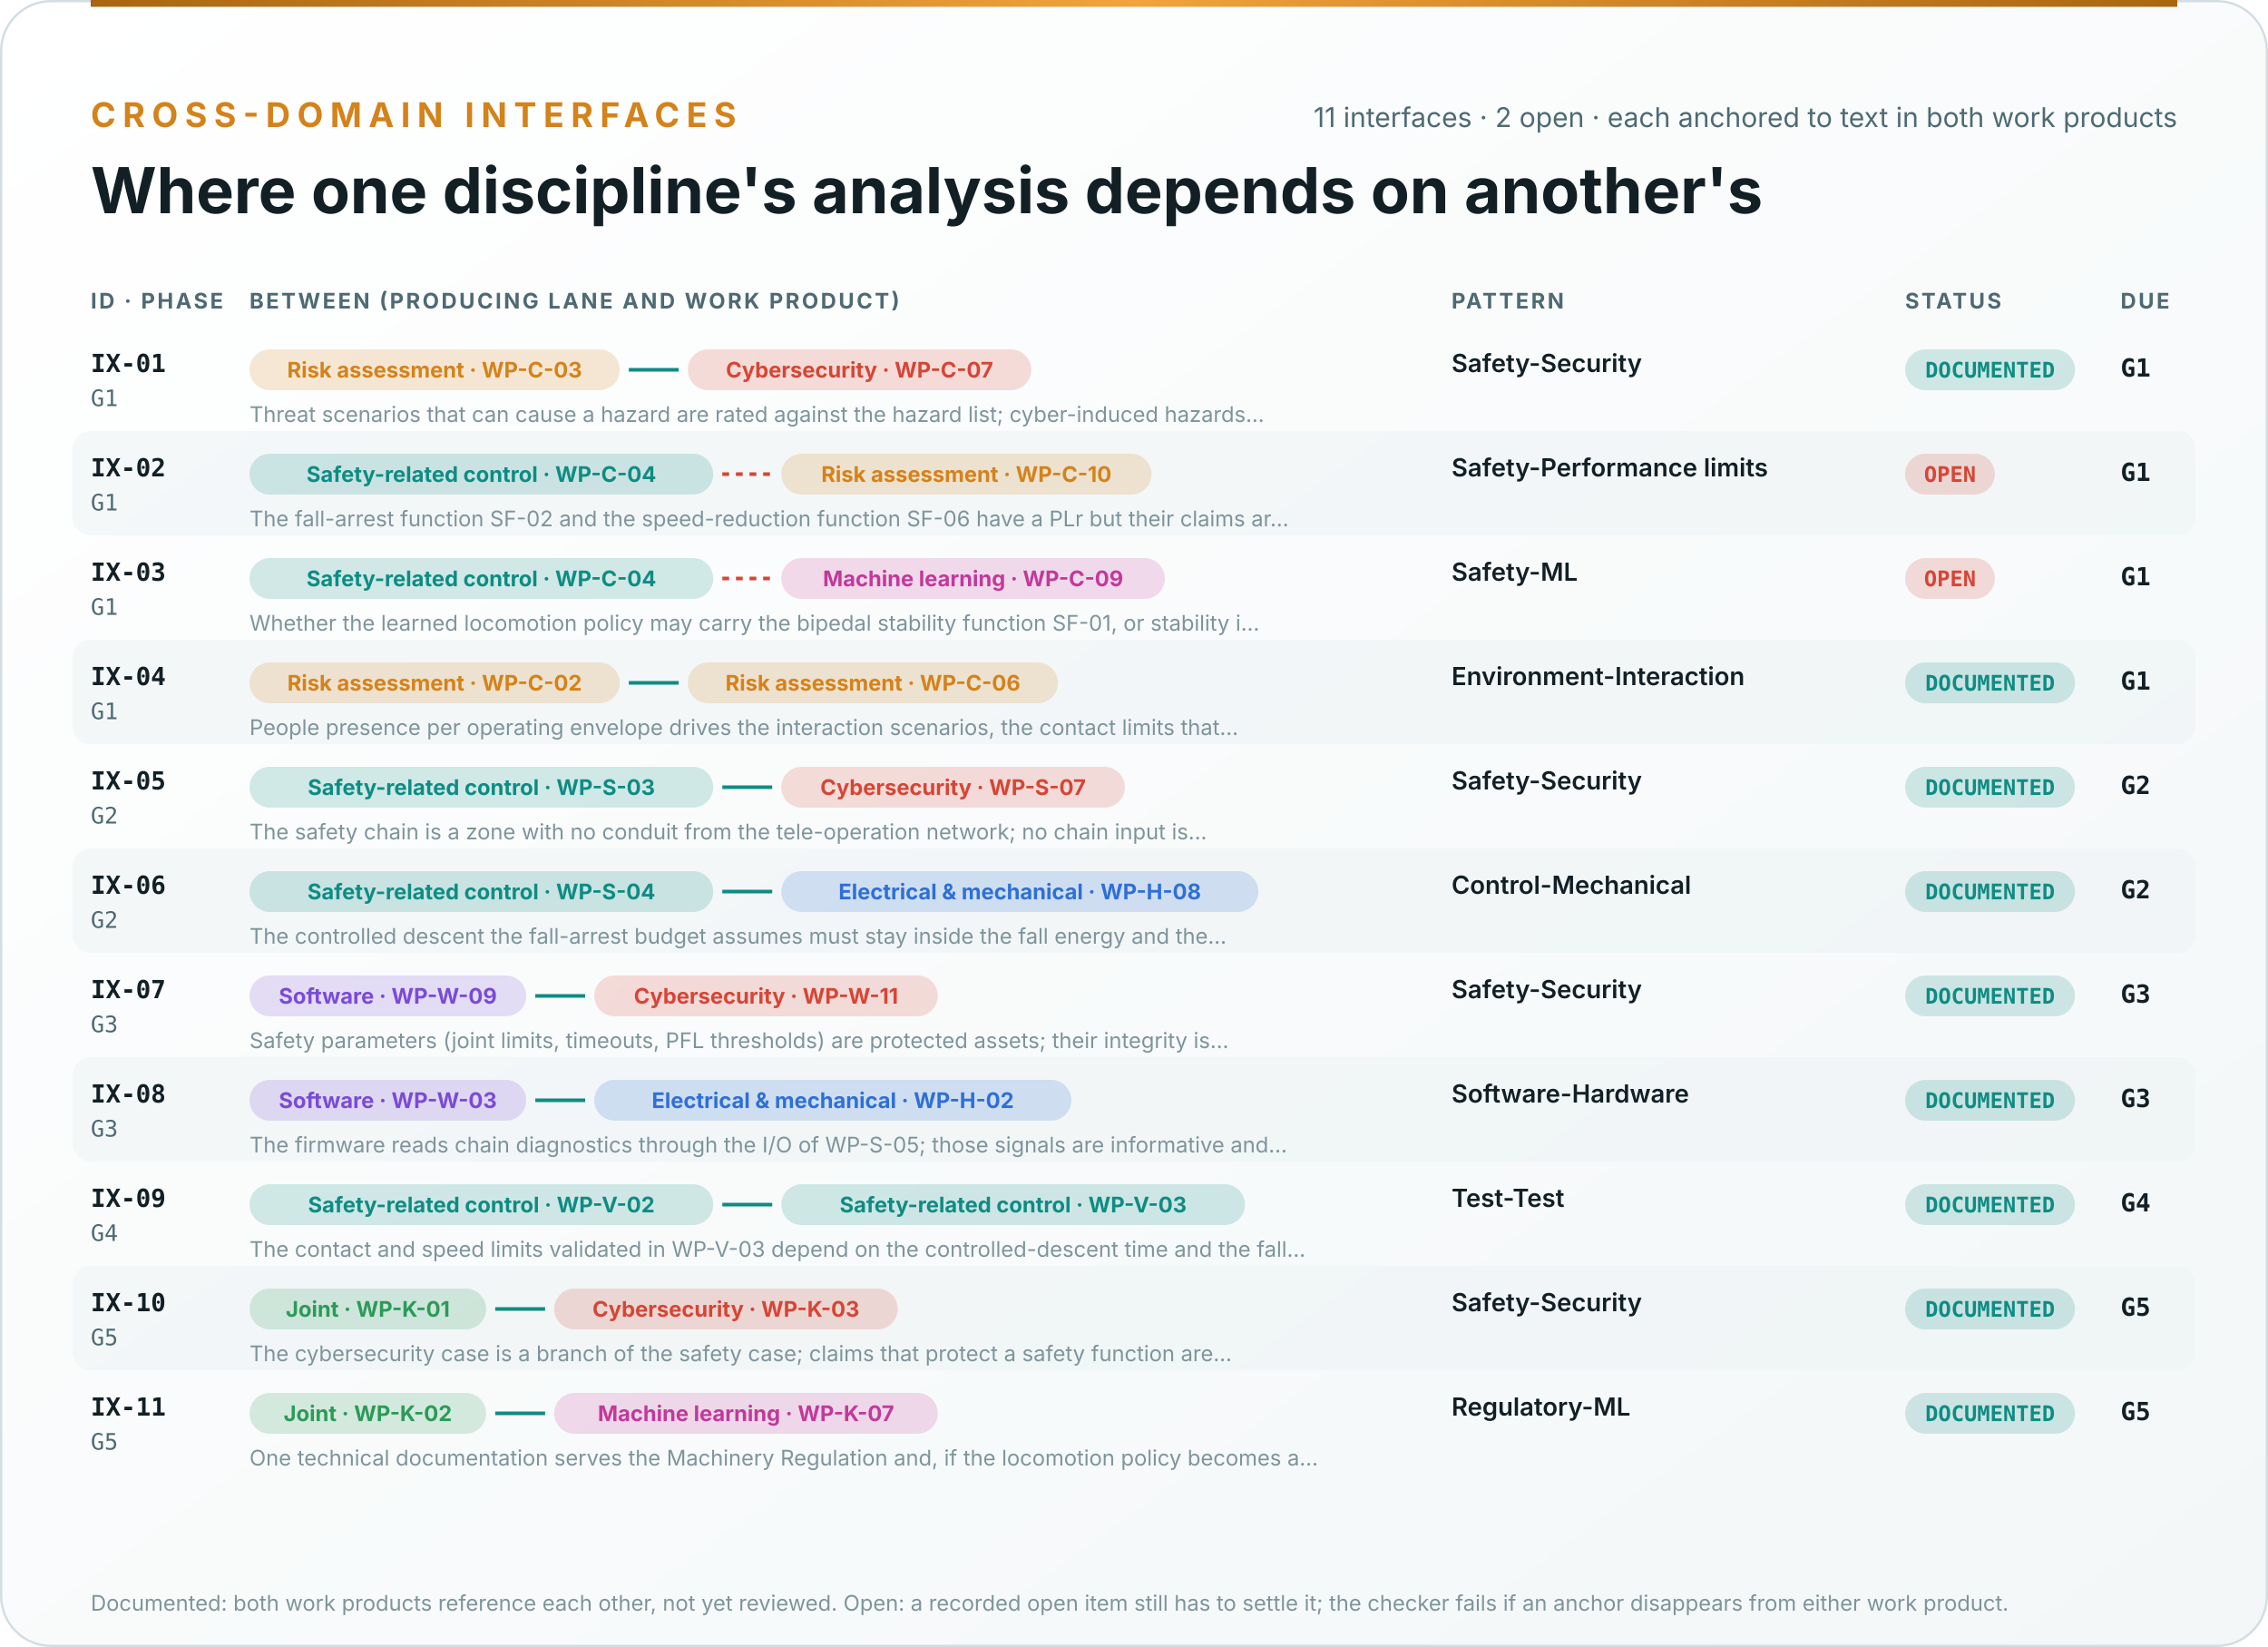
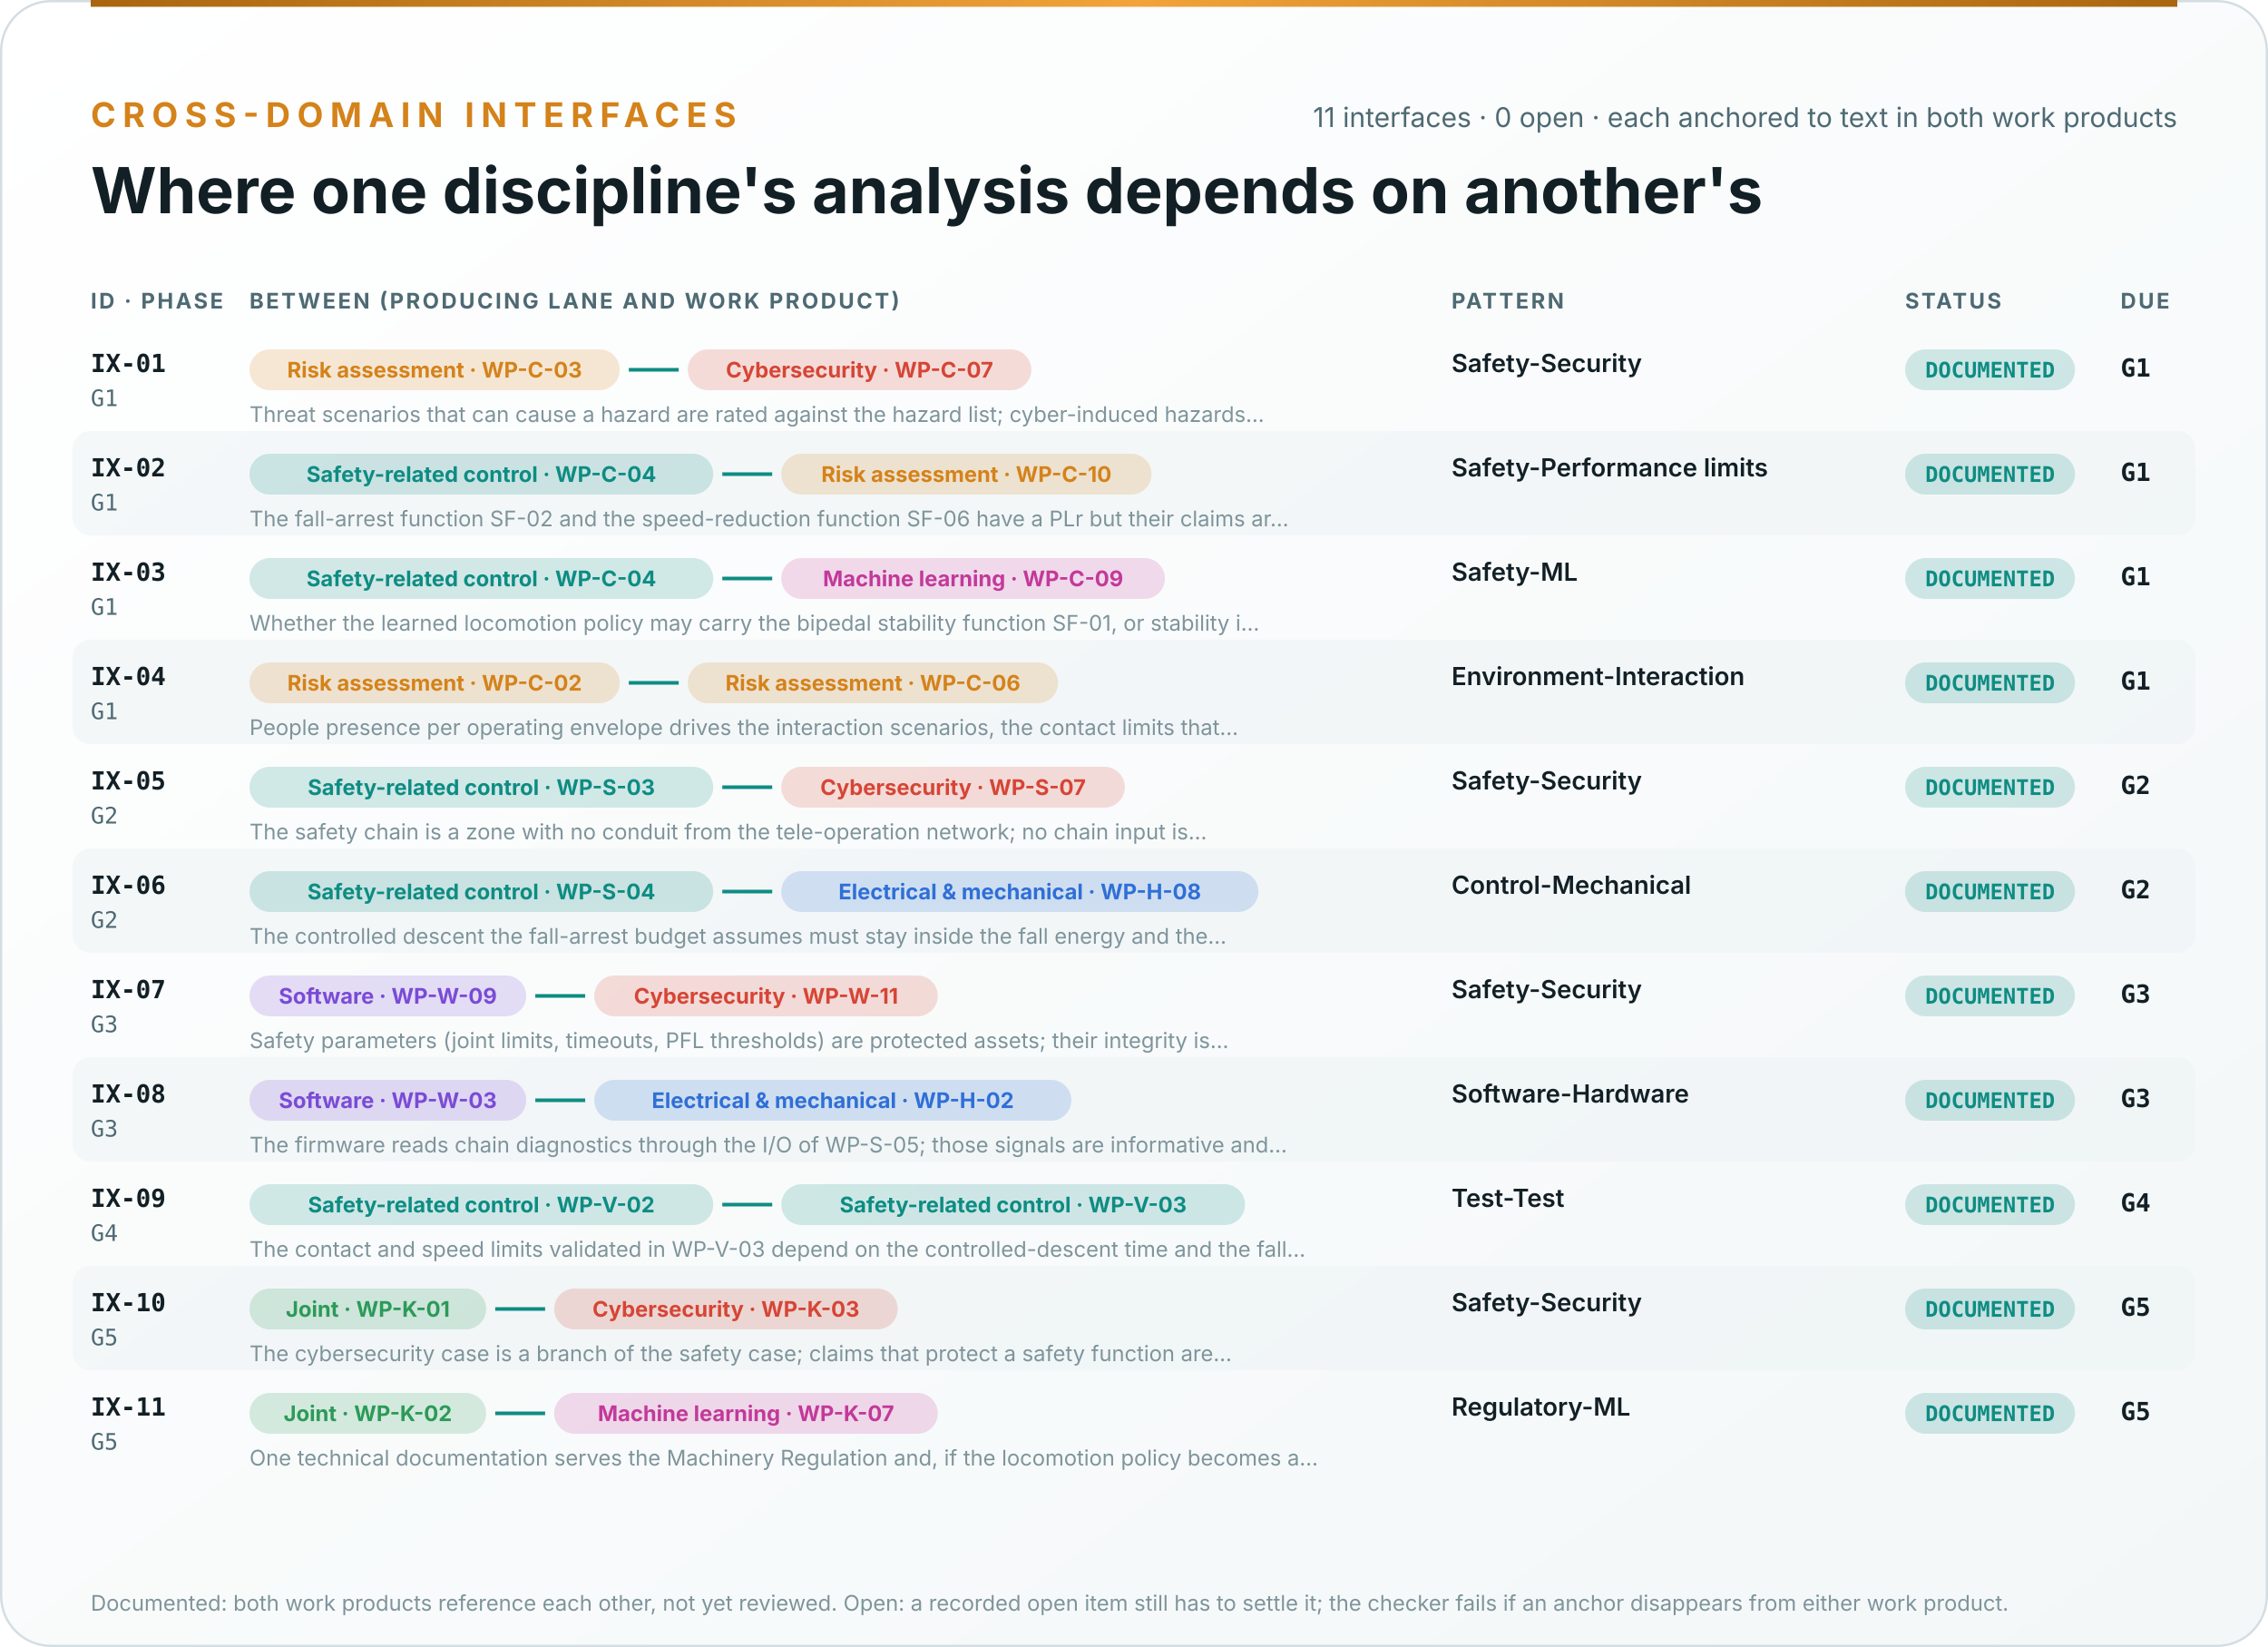
<svg xmlns="http://www.w3.org/2000/svg" width="1000" height="726" viewBox="0 0 1000 726" role="img" aria-labelledby="ix-t ix-d">
  <defs>
    <linearGradient id="ix-bg" x1="0" y1="0" x2="1" y2="1">
      <stop offset="0" stop-color="#FFFFFF" />
      <stop offset="1" stop-color="#F3F7F8" />
    </linearGradient>
    <linearGradient id="ix-amber" x1="0" y1="0" x2="1" y2="0">
      <stop offset="0" stop-color="#A8650F" />
      <stop offset="0.5" stop-color="#F2A33A" />
      <stop offset="1" stop-color="#A8650F" />
    </linearGradient>
    <marker id="ix-arrow" viewBox="0 0 10 10" refX="9" refY="5" markerWidth="7" markerHeight="7" orient="auto-start-reverse">
      <path d="M0,0 L10,5 L0,10 z" fill="#4E6A73" />
    </marker>
    <marker id="ix-arrow-amber" viewBox="0 0 10 10" refX="9" refY="5" markerWidth="7" markerHeight="7" orient="auto-start-reverse">
      <path d="M0,0 L10,5 L0,10 z" fill="#D4821A" />
    </marker>
  </defs>
  <rect x="0.5" y="0.5" width="999" height="725" rx="22" fill="url(#ix-bg)" stroke="#D3DDE2" />
  <rect x="40" y="0" width="920" height="3" fill="url(#ix-amber)" />
  <text x="40" y="56" font-family="Inter, 'Segoe UI', 'Helvetica Neue', Helvetica, Arial, sans-serif" font-size="15" font-weight="700" fill="#D4821A" text-anchor="start" letter-spacing="3">CROSS-DOMAIN INTERFACES</text>
  <text x="40" y="94" font-family="Inter, 'Segoe UI', 'Helvetica Neue', Helvetica, Arial, sans-serif" font-size="28" font-weight="700" fill="#122026" text-anchor="start">Where one discipline's analysis depends on another's</text>
-   <text x="960" y="56" font-family="Inter, 'Segoe UI', 'Helvetica Neue', Helvetica, Arial, sans-serif" font-size="12" font-weight="400" fill="#4E6A73" text-anchor="end">11 interfaces · 2 open · each anchored to text in both work products</text>
+   <text x="960" y="56" font-family="Inter, 'Segoe UI', 'Helvetica Neue', Helvetica, Arial, sans-serif" font-size="12" font-weight="400" fill="#4E6A73" text-anchor="end">11 interfaces · 0 open · each anchored to text in both work products</text>
  <text x="40" y="136" font-family="Inter, 'Segoe UI', 'Helvetica Neue', Helvetica, Arial, sans-serif" font-size="9.5" font-weight="700" fill="#4E6A73" text-anchor="start" letter-spacing="1">ID · PHASE</text>
  <text x="110" y="136" font-family="Inter, 'Segoe UI', 'Helvetica Neue', Helvetica, Arial, sans-serif" font-size="9.5" font-weight="700" fill="#4E6A73" text-anchor="start" letter-spacing="1">BETWEEN (PRODUCING LANE AND WORK PRODUCT)</text>
  <text x="640" y="136" font-family="Inter, 'Segoe UI', 'Helvetica Neue', Helvetica, Arial, sans-serif" font-size="9.5" font-weight="700" fill="#4E6A73" text-anchor="start" letter-spacing="1">PATTERN</text>
  <text x="840" y="136" font-family="Inter, 'Segoe UI', 'Helvetica Neue', Helvetica, Arial, sans-serif" font-size="9.5" font-weight="700" fill="#4E6A73" text-anchor="start" letter-spacing="1">STATUS</text>
  <text x="935" y="136" font-family="Inter, 'Segoe UI', 'Helvetica Neue', Helvetica, Arial, sans-serif" font-size="9.5" font-weight="700" fill="#4E6A73" text-anchor="start" letter-spacing="1">DUE</text>
  <text x="40" y="164" font-family="'JetBrains Mono', 'SFMono-Regular', Menlo, Consolas, monospace" font-size="11" font-weight="700" fill="#122026" text-anchor="start">IX-01</text>
  <text x="40" y="179" font-family="'JetBrains Mono', 'SFMono-Regular', Menlo, Consolas, monospace" font-size="10" font-weight="400" fill="#4E6A73" text-anchor="start">G1</text>
  <rect x="110" y="154" width="163.25" height="18" rx="9" fill="#D4821A" fill-opacity="0.18" />
  <text x="191.625" y="166.42" font-family="Inter, 'Segoe UI', 'Helvetica Neue', Helvetica, Arial, sans-serif" font-size="9.5" font-weight="700" fill="#D4821A" text-anchor="middle">Risk assessment · WP-C-03</text>
  <path d="M277.25,163 L299.25,163" fill="none" stroke="#0E8C83" stroke-width="1.6" />
  <rect x="303.25" y="154" width="151.47" height="18" rx="9" fill="#D64535" fill-opacity="0.18" />
  <text x="378.985" y="166.42" font-family="Inter, 'Segoe UI', 'Helvetica Neue', Helvetica, Arial, sans-serif" font-size="9.5" font-weight="700" fill="#D64535" text-anchor="middle">Cybersecurity · WP-C-07</text>
  <text x="110" y="186" font-family="Inter, 'Segoe UI', 'Helvetica Neue', Helvetica, Arial, sans-serif" font-size="9.5" font-weight="400" fill="#7E949B" text-anchor="start">Threat scenarios that can cause a hazard are rated against the hazard list; cyber-induced hazards…</text>
  <text x="640" y="164" font-family="Inter, 'Segoe UI', 'Helvetica Neue', Helvetica, Arial, sans-serif" font-size="11" font-weight="600" fill="#122026" text-anchor="start">Safety-Security</text>
  <rect x="840" y="154" width="74.9" height="18" rx="9" fill="#0E8C83" fill-opacity="0.18" />
  <text x="877.45" y="166.42" font-family="'JetBrains Mono', 'SFMono-Regular', Menlo, Consolas, monospace" font-size="9.5" font-weight="700" fill="#0E8C83" text-anchor="middle">DOCUMENTED</text>
  <text x="935" y="166" font-family="'JetBrains Mono', 'SFMono-Regular', Menlo, Consolas, monospace" font-size="11" font-weight="700" fill="#122026" text-anchor="start">G1</text>
  <rect x="32" y="190" width="936" height="46" rx="8" fill="#EDF2F4" fill-opacity="0.5" />
  <text x="40" y="210" font-family="'JetBrains Mono', 'SFMono-Regular', Menlo, Consolas, monospace" font-size="11" font-weight="700" fill="#122026" text-anchor="start">IX-02</text>
  <text x="40" y="225" font-family="'JetBrains Mono', 'SFMono-Regular', Menlo, Consolas, monospace" font-size="10" font-weight="400" fill="#4E6A73" text-anchor="start">G1</text>
  <rect x="110" y="200" width="204.48" height="18" rx="9" fill="#0E8C83" fill-opacity="0.18" />
  <text x="212.24" y="212.42" font-family="Inter, 'Segoe UI', 'Helvetica Neue', Helvetica, Arial, sans-serif" font-size="9.5" font-weight="700" fill="#0E8C83" text-anchor="middle">Safety-related control · WP-C-04</text>
-   <path d="M318.48,209 L340.48,209" fill="none" stroke="#D64535" stroke-width="1.6" stroke-dasharray="3 3" />
+   <path d="M318.48,209 L340.48,209" fill="none" stroke="#0E8C83" stroke-width="1.6" />
  <rect x="344.48" y="200" width="163.25" height="18" rx="9" fill="#D4821A" fill-opacity="0.18" />
  <text x="426.105" y="212.42" font-family="Inter, 'Segoe UI', 'Helvetica Neue', Helvetica, Arial, sans-serif" font-size="9.5" font-weight="700" fill="#D4821A" text-anchor="middle">Risk assessment · WP-C-10</text>
  <text x="110" y="232" font-family="Inter, 'Segoe UI', 'Helvetica Neue', Helvetica, Arial, sans-serif" font-size="9.5" font-weight="400" fill="#7E949B" text-anchor="start">The fall-arrest function SF-02 and the speed-reduction function SF-06 have a PLr but their claims ar…</text>
  <text x="640" y="210" font-family="Inter, 'Segoe UI', 'Helvetica Neue', Helvetica, Arial, sans-serif" font-size="11" font-weight="600" fill="#122026" text-anchor="start">Safety-Performance limits</text>
-   <rect x="840" y="200" width="39.56" height="18" rx="9" fill="#D64535" fill-opacity="0.18" />
-   <text x="859.78" y="212.42" font-family="'JetBrains Mono', 'SFMono-Regular', Menlo, Consolas, monospace" font-size="9.5" font-weight="700" fill="#D64535" text-anchor="middle">OPEN</text>
+   <rect x="840" y="200" width="74.9" height="18" rx="9" fill="#0E8C83" fill-opacity="0.18" />
+   <text x="877.45" y="212.42" font-family="'JetBrains Mono', 'SFMono-Regular', Menlo, Consolas, monospace" font-size="9.5" font-weight="700" fill="#0E8C83" text-anchor="middle">DOCUMENTED</text>
  <text x="935" y="212" font-family="'JetBrains Mono', 'SFMono-Regular', Menlo, Consolas, monospace" font-size="11" font-weight="700" fill="#122026" text-anchor="start">G1</text>
  <text x="40" y="256" font-family="'JetBrains Mono', 'SFMono-Regular', Menlo, Consolas, monospace" font-size="11" font-weight="700" fill="#122026" text-anchor="start">IX-03</text>
  <text x="40" y="271" font-family="'JetBrains Mono', 'SFMono-Regular', Menlo, Consolas, monospace" font-size="10" font-weight="400" fill="#4E6A73" text-anchor="start">G1</text>
  <rect x="110" y="246" width="204.48" height="18" rx="9" fill="#0E8C83" fill-opacity="0.18" />
  <text x="212.24" y="258.42" font-family="Inter, 'Segoe UI', 'Helvetica Neue', Helvetica, Arial, sans-serif" font-size="9.5" font-weight="700" fill="#0E8C83" text-anchor="middle">Safety-related control · WP-C-04</text>
-   <path d="M318.48,255 L340.48,255" fill="none" stroke="#D64535" stroke-width="1.6" stroke-dasharray="3 3" />
+   <path d="M318.48,255 L340.48,255" fill="none" stroke="#0E8C83" stroke-width="1.6" />
  <rect x="344.48" y="246" width="169.14" height="18" rx="9" fill="#C2399A" fill-opacity="0.18" />
  <text x="429.05" y="258.42" font-family="Inter, 'Segoe UI', 'Helvetica Neue', Helvetica, Arial, sans-serif" font-size="9.5" font-weight="700" fill="#C2399A" text-anchor="middle">Machine learning · WP-C-09</text>
  <text x="110" y="278" font-family="Inter, 'Segoe UI', 'Helvetica Neue', Helvetica, Arial, sans-serif" font-size="9.5" font-weight="400" fill="#7E949B" text-anchor="start">Whether the learned locomotion policy may carry the bipedal stability function SF-01, or stability i…</text>
  <text x="640" y="256" font-family="Inter, 'Segoe UI', 'Helvetica Neue', Helvetica, Arial, sans-serif" font-size="11" font-weight="600" fill="#122026" text-anchor="start">Safety-ML</text>
-   <rect x="840" y="246" width="39.56" height="18" rx="9" fill="#D64535" fill-opacity="0.18" />
-   <text x="859.78" y="258.42" font-family="'JetBrains Mono', 'SFMono-Regular', Menlo, Consolas, monospace" font-size="9.5" font-weight="700" fill="#D64535" text-anchor="middle">OPEN</text>
+   <rect x="840" y="246" width="74.9" height="18" rx="9" fill="#0E8C83" fill-opacity="0.18" />
+   <text x="877.45" y="258.42" font-family="'JetBrains Mono', 'SFMono-Regular', Menlo, Consolas, monospace" font-size="9.5" font-weight="700" fill="#0E8C83" text-anchor="middle">DOCUMENTED</text>
  <text x="935" y="258" font-family="'JetBrains Mono', 'SFMono-Regular', Menlo, Consolas, monospace" font-size="11" font-weight="700" fill="#122026" text-anchor="start">G1</text>
  <rect x="32" y="282" width="936" height="46" rx="8" fill="#EDF2F4" fill-opacity="0.5" />
  <text x="40" y="302" font-family="'JetBrains Mono', 'SFMono-Regular', Menlo, Consolas, monospace" font-size="11" font-weight="700" fill="#122026" text-anchor="start">IX-04</text>
  <text x="40" y="317" font-family="'JetBrains Mono', 'SFMono-Regular', Menlo, Consolas, monospace" font-size="10" font-weight="400" fill="#4E6A73" text-anchor="start">G1</text>
  <rect x="110" y="292" width="163.25" height="18" rx="9" fill="#D4821A" fill-opacity="0.18" />
  <text x="191.625" y="304.42" font-family="Inter, 'Segoe UI', 'Helvetica Neue', Helvetica, Arial, sans-serif" font-size="9.5" font-weight="700" fill="#D4821A" text-anchor="middle">Risk assessment · WP-C-02</text>
  <path d="M277.25,301 L299.25,301" fill="none" stroke="#0E8C83" stroke-width="1.6" />
  <rect x="303.25" y="292" width="163.25" height="18" rx="9" fill="#D4821A" fill-opacity="0.18" />
  <text x="384.875" y="304.42" font-family="Inter, 'Segoe UI', 'Helvetica Neue', Helvetica, Arial, sans-serif" font-size="9.5" font-weight="700" fill="#D4821A" text-anchor="middle">Risk assessment · WP-C-06</text>
  <text x="110" y="324" font-family="Inter, 'Segoe UI', 'Helvetica Neue', Helvetica, Arial, sans-serif" font-size="9.5" font-weight="400" fill="#7E949B" text-anchor="start">People presence per operating envelope drives the interaction scenarios, the contact limits that…</text>
  <text x="640" y="302" font-family="Inter, 'Segoe UI', 'Helvetica Neue', Helvetica, Arial, sans-serif" font-size="11" font-weight="600" fill="#122026" text-anchor="start">Environment-Interaction</text>
  <rect x="840" y="292" width="74.9" height="18" rx="9" fill="#0E8C83" fill-opacity="0.18" />
  <text x="877.45" y="304.42" font-family="'JetBrains Mono', 'SFMono-Regular', Menlo, Consolas, monospace" font-size="9.5" font-weight="700" fill="#0E8C83" text-anchor="middle">DOCUMENTED</text>
  <text x="935" y="304" font-family="'JetBrains Mono', 'SFMono-Regular', Menlo, Consolas, monospace" font-size="11" font-weight="700" fill="#122026" text-anchor="start">G1</text>
  <text x="40" y="348" font-family="'JetBrains Mono', 'SFMono-Regular', Menlo, Consolas, monospace" font-size="11" font-weight="700" fill="#122026" text-anchor="start">IX-05</text>
  <text x="40" y="363" font-family="'JetBrains Mono', 'SFMono-Regular', Menlo, Consolas, monospace" font-size="10" font-weight="400" fill="#4E6A73" text-anchor="start">G2</text>
  <rect x="110" y="338" width="204.48" height="18" rx="9" fill="#0E8C83" fill-opacity="0.18" />
  <text x="212.24" y="350.42" font-family="Inter, 'Segoe UI', 'Helvetica Neue', Helvetica, Arial, sans-serif" font-size="9.5" font-weight="700" fill="#0E8C83" text-anchor="middle">Safety-related control · WP-S-03</text>
  <path d="M318.48,347 L340.48,347" fill="none" stroke="#0E8C83" stroke-width="1.6" />
  <rect x="344.48" y="338" width="151.47" height="18" rx="9" fill="#D64535" fill-opacity="0.18" />
  <text x="420.215" y="350.42" font-family="Inter, 'Segoe UI', 'Helvetica Neue', Helvetica, Arial, sans-serif" font-size="9.5" font-weight="700" fill="#D64535" text-anchor="middle">Cybersecurity · WP-S-07</text>
  <text x="110" y="370" font-family="Inter, 'Segoe UI', 'Helvetica Neue', Helvetica, Arial, sans-serif" font-size="9.5" font-weight="400" fill="#7E949B" text-anchor="start">The safety chain is a zone with no conduit from the tele-operation network; no chain input is…</text>
  <text x="640" y="348" font-family="Inter, 'Segoe UI', 'Helvetica Neue', Helvetica, Arial, sans-serif" font-size="11" font-weight="600" fill="#122026" text-anchor="start">Safety-Security</text>
  <rect x="840" y="338" width="74.9" height="18" rx="9" fill="#0E8C83" fill-opacity="0.18" />
  <text x="877.45" y="350.42" font-family="'JetBrains Mono', 'SFMono-Regular', Menlo, Consolas, monospace" font-size="9.5" font-weight="700" fill="#0E8C83" text-anchor="middle">DOCUMENTED</text>
  <text x="935" y="350" font-family="'JetBrains Mono', 'SFMono-Regular', Menlo, Consolas, monospace" font-size="11" font-weight="700" fill="#122026" text-anchor="start">G2</text>
  <rect x="32" y="374" width="936" height="46" rx="8" fill="#EDF2F4" fill-opacity="0.5" />
  <text x="40" y="394" font-family="'JetBrains Mono', 'SFMono-Regular', Menlo, Consolas, monospace" font-size="11" font-weight="700" fill="#122026" text-anchor="start">IX-06</text>
  <text x="40" y="409" font-family="'JetBrains Mono', 'SFMono-Regular', Menlo, Consolas, monospace" font-size="10" font-weight="400" fill="#4E6A73" text-anchor="start">G2</text>
  <rect x="110" y="384" width="204.48" height="18" rx="9" fill="#0E8C83" fill-opacity="0.18" />
  <text x="212.24" y="396.42" font-family="Inter, 'Segoe UI', 'Helvetica Neue', Helvetica, Arial, sans-serif" font-size="9.5" font-weight="700" fill="#0E8C83" text-anchor="middle">Safety-related control · WP-S-04</text>
  <path d="M318.48,393 L340.48,393" fill="none" stroke="#0E8C83" stroke-width="1.6" />
  <rect x="344.48" y="384" width="210.37" height="18" rx="9" fill="#2F6FD6" fill-opacity="0.18" />
  <text x="449.665" y="396.42" font-family="Inter, 'Segoe UI', 'Helvetica Neue', Helvetica, Arial, sans-serif" font-size="9.5" font-weight="700" fill="#2F6FD6" text-anchor="middle">Electrical &amp; mechanical · WP-H-08</text>
  <text x="110" y="416" font-family="Inter, 'Segoe UI', 'Helvetica Neue', Helvetica, Arial, sans-serif" font-size="9.5" font-weight="400" fill="#7E949B" text-anchor="start">The controlled descent the fall-arrest budget assumes must stay inside the fall energy and the…</text>
  <text x="640" y="394" font-family="Inter, 'Segoe UI', 'Helvetica Neue', Helvetica, Arial, sans-serif" font-size="11" font-weight="600" fill="#122026" text-anchor="start">Control-Mechanical</text>
  <rect x="840" y="384" width="74.9" height="18" rx="9" fill="#0E8C83" fill-opacity="0.18" />
  <text x="877.45" y="396.42" font-family="'JetBrains Mono', 'SFMono-Regular', Menlo, Consolas, monospace" font-size="9.5" font-weight="700" fill="#0E8C83" text-anchor="middle">DOCUMENTED</text>
  <text x="935" y="396" font-family="'JetBrains Mono', 'SFMono-Regular', Menlo, Consolas, monospace" font-size="11" font-weight="700" fill="#122026" text-anchor="start">G2</text>
  <text x="40" y="440" font-family="'JetBrains Mono', 'SFMono-Regular', Menlo, Consolas, monospace" font-size="11" font-weight="700" fill="#122026" text-anchor="start">IX-07</text>
  <text x="40" y="455" font-family="'JetBrains Mono', 'SFMono-Regular', Menlo, Consolas, monospace" font-size="10" font-weight="400" fill="#4E6A73" text-anchor="start">G3</text>
  <rect x="110" y="430" width="122.02" height="18" rx="9" fill="#7A4BD6" fill-opacity="0.18" />
  <text x="171.01" y="442.42" font-family="Inter, 'Segoe UI', 'Helvetica Neue', Helvetica, Arial, sans-serif" font-size="9.5" font-weight="700" fill="#7A4BD6" text-anchor="middle">Software · WP-W-09</text>
  <path d="M236.02,439 L258.02,439" fill="none" stroke="#0E8C83" stroke-width="1.6" />
  <rect x="262.02" y="430" width="151.47" height="18" rx="9" fill="#D64535" fill-opacity="0.18" />
  <text x="337.755" y="442.42" font-family="Inter, 'Segoe UI', 'Helvetica Neue', Helvetica, Arial, sans-serif" font-size="9.5" font-weight="700" fill="#D64535" text-anchor="middle">Cybersecurity · WP-W-11</text>
  <text x="110" y="462" font-family="Inter, 'Segoe UI', 'Helvetica Neue', Helvetica, Arial, sans-serif" font-size="9.5" font-weight="400" fill="#7E949B" text-anchor="start">Safety parameters (joint limits, timeouts, PFL thresholds) are protected assets; their integrity is…</text>
  <text x="640" y="440" font-family="Inter, 'Segoe UI', 'Helvetica Neue', Helvetica, Arial, sans-serif" font-size="11" font-weight="600" fill="#122026" text-anchor="start">Safety-Security</text>
  <rect x="840" y="430" width="74.9" height="18" rx="9" fill="#0E8C83" fill-opacity="0.18" />
  <text x="877.45" y="442.42" font-family="'JetBrains Mono', 'SFMono-Regular', Menlo, Consolas, monospace" font-size="9.5" font-weight="700" fill="#0E8C83" text-anchor="middle">DOCUMENTED</text>
  <text x="935" y="442" font-family="'JetBrains Mono', 'SFMono-Regular', Menlo, Consolas, monospace" font-size="11" font-weight="700" fill="#122026" text-anchor="start">G3</text>
  <rect x="32" y="466" width="936" height="46" rx="8" fill="#EDF2F4" fill-opacity="0.5" />
  <text x="40" y="486" font-family="'JetBrains Mono', 'SFMono-Regular', Menlo, Consolas, monospace" font-size="11" font-weight="700" fill="#122026" text-anchor="start">IX-08</text>
  <text x="40" y="501" font-family="'JetBrains Mono', 'SFMono-Regular', Menlo, Consolas, monospace" font-size="10" font-weight="400" fill="#4E6A73" text-anchor="start">G3</text>
  <rect x="110" y="476" width="122.02" height="18" rx="9" fill="#7A4BD6" fill-opacity="0.18" />
  <text x="171.01" y="488.42" font-family="Inter, 'Segoe UI', 'Helvetica Neue', Helvetica, Arial, sans-serif" font-size="9.5" font-weight="700" fill="#7A4BD6" text-anchor="middle">Software · WP-W-03</text>
  <path d="M236.02,485 L258.02,485" fill="none" stroke="#0E8C83" stroke-width="1.6" />
  <rect x="262.02" y="476" width="210.37" height="18" rx="9" fill="#2F6FD6" fill-opacity="0.18" />
  <text x="367.205" y="488.42" font-family="Inter, 'Segoe UI', 'Helvetica Neue', Helvetica, Arial, sans-serif" font-size="9.5" font-weight="700" fill="#2F6FD6" text-anchor="middle">Electrical &amp; mechanical · WP-H-02</text>
  <text x="110" y="508" font-family="Inter, 'Segoe UI', 'Helvetica Neue', Helvetica, Arial, sans-serif" font-size="9.5" font-weight="400" fill="#7E949B" text-anchor="start">The firmware reads chain diagnostics through the I/O of WP-S-05; those signals are informative and…</text>
  <text x="640" y="486" font-family="Inter, 'Segoe UI', 'Helvetica Neue', Helvetica, Arial, sans-serif" font-size="11" font-weight="600" fill="#122026" text-anchor="start">Software-Hardware</text>
  <rect x="840" y="476" width="74.9" height="18" rx="9" fill="#0E8C83" fill-opacity="0.18" />
  <text x="877.45" y="488.42" font-family="'JetBrains Mono', 'SFMono-Regular', Menlo, Consolas, monospace" font-size="9.5" font-weight="700" fill="#0E8C83" text-anchor="middle">DOCUMENTED</text>
  <text x="935" y="488" font-family="'JetBrains Mono', 'SFMono-Regular', Menlo, Consolas, monospace" font-size="11" font-weight="700" fill="#122026" text-anchor="start">G3</text>
  <text x="40" y="532" font-family="'JetBrains Mono', 'SFMono-Regular', Menlo, Consolas, monospace" font-size="11" font-weight="700" fill="#122026" text-anchor="start">IX-09</text>
  <text x="40" y="547" font-family="'JetBrains Mono', 'SFMono-Regular', Menlo, Consolas, monospace" font-size="10" font-weight="400" fill="#4E6A73" text-anchor="start">G4</text>
  <rect x="110" y="522" width="204.48" height="18" rx="9" fill="#0E8C83" fill-opacity="0.18" />
  <text x="212.24" y="534.42" font-family="Inter, 'Segoe UI', 'Helvetica Neue', Helvetica, Arial, sans-serif" font-size="9.5" font-weight="700" fill="#0E8C83" text-anchor="middle">Safety-related control · WP-V-02</text>
  <path d="M318.48,531 L340.48,531" fill="none" stroke="#0E8C83" stroke-width="1.6" />
  <rect x="344.48" y="522" width="204.48" height="18" rx="9" fill="#0E8C83" fill-opacity="0.18" />
  <text x="446.72" y="534.42" font-family="Inter, 'Segoe UI', 'Helvetica Neue', Helvetica, Arial, sans-serif" font-size="9.5" font-weight="700" fill="#0E8C83" text-anchor="middle">Safety-related control · WP-V-03</text>
  <text x="110" y="554" font-family="Inter, 'Segoe UI', 'Helvetica Neue', Helvetica, Arial, sans-serif" font-size="9.5" font-weight="400" fill="#7E949B" text-anchor="start">The contact and speed limits validated in WP-V-03 depend on the controlled-descent time and the fall…</text>
  <text x="640" y="532" font-family="Inter, 'Segoe UI', 'Helvetica Neue', Helvetica, Arial, sans-serif" font-size="11" font-weight="600" fill="#122026" text-anchor="start">Test-Test</text>
  <rect x="840" y="522" width="74.9" height="18" rx="9" fill="#0E8C83" fill-opacity="0.18" />
  <text x="877.45" y="534.42" font-family="'JetBrains Mono', 'SFMono-Regular', Menlo, Consolas, monospace" font-size="9.5" font-weight="700" fill="#0E8C83" text-anchor="middle">DOCUMENTED</text>
  <text x="935" y="534" font-family="'JetBrains Mono', 'SFMono-Regular', Menlo, Consolas, monospace" font-size="11" font-weight="700" fill="#122026" text-anchor="start">G4</text>
  <rect x="32" y="558" width="936" height="46" rx="8" fill="#EDF2F4" fill-opacity="0.5" />
  <text x="40" y="578" font-family="'JetBrains Mono', 'SFMono-Regular', Menlo, Consolas, monospace" font-size="11" font-weight="700" fill="#122026" text-anchor="start">IX-10</text>
  <text x="40" y="593" font-family="'JetBrains Mono', 'SFMono-Regular', Menlo, Consolas, monospace" font-size="10" font-weight="400" fill="#4E6A73" text-anchor="start">G5</text>
  <rect x="110" y="568" width="104.35" height="18" rx="9" fill="#2C9A58" fill-opacity="0.18" />
  <text x="162.175" y="580.42" font-family="Inter, 'Segoe UI', 'Helvetica Neue', Helvetica, Arial, sans-serif" font-size="9.5" font-weight="700" fill="#2C9A58" text-anchor="middle">Joint · WP-K-01</text>
  <path d="M218.35,577 L240.35,577" fill="none" stroke="#0E8C83" stroke-width="1.6" />
  <rect x="244.35" y="568" width="151.47" height="18" rx="9" fill="#D64535" fill-opacity="0.18" />
  <text x="320.085" y="580.42" font-family="Inter, 'Segoe UI', 'Helvetica Neue', Helvetica, Arial, sans-serif" font-size="9.5" font-weight="700" fill="#D64535" text-anchor="middle">Cybersecurity · WP-K-03</text>
  <text x="110" y="600" font-family="Inter, 'Segoe UI', 'Helvetica Neue', Helvetica, Arial, sans-serif" font-size="9.5" font-weight="400" fill="#7E949B" text-anchor="start">The cybersecurity case is a branch of the safety case; claims that protect a safety function are…</text>
  <text x="640" y="578" font-family="Inter, 'Segoe UI', 'Helvetica Neue', Helvetica, Arial, sans-serif" font-size="11" font-weight="600" fill="#122026" text-anchor="start">Safety-Security</text>
  <rect x="840" y="568" width="74.9" height="18" rx="9" fill="#0E8C83" fill-opacity="0.18" />
  <text x="877.45" y="580.42" font-family="'JetBrains Mono', 'SFMono-Regular', Menlo, Consolas, monospace" font-size="9.5" font-weight="700" fill="#0E8C83" text-anchor="middle">DOCUMENTED</text>
  <text x="935" y="580" font-family="'JetBrains Mono', 'SFMono-Regular', Menlo, Consolas, monospace" font-size="11" font-weight="700" fill="#122026" text-anchor="start">G5</text>
  <text x="40" y="624" font-family="'JetBrains Mono', 'SFMono-Regular', Menlo, Consolas, monospace" font-size="11" font-weight="700" fill="#122026" text-anchor="start">IX-11</text>
  <text x="40" y="639" font-family="'JetBrains Mono', 'SFMono-Regular', Menlo, Consolas, monospace" font-size="10" font-weight="400" fill="#4E6A73" text-anchor="start">G5</text>
  <rect x="110" y="614" width="104.35" height="18" rx="9" fill="#2C9A58" fill-opacity="0.18" />
  <text x="162.175" y="626.42" font-family="Inter, 'Segoe UI', 'Helvetica Neue', Helvetica, Arial, sans-serif" font-size="9.5" font-weight="700" fill="#2C9A58" text-anchor="middle">Joint · WP-K-02</text>
  <path d="M218.35,623 L240.35,623" fill="none" stroke="#0E8C83" stroke-width="1.6" />
  <rect x="244.35" y="614" width="169.14" height="18" rx="9" fill="#C2399A" fill-opacity="0.18" />
  <text x="328.92" y="626.42" font-family="Inter, 'Segoe UI', 'Helvetica Neue', Helvetica, Arial, sans-serif" font-size="9.5" font-weight="700" fill="#C2399A" text-anchor="middle">Machine learning · WP-K-07</text>
  <text x="110" y="646" font-family="Inter, 'Segoe UI', 'Helvetica Neue', Helvetica, Arial, sans-serif" font-size="9.5" font-weight="400" fill="#7E949B" text-anchor="start">One technical documentation serves the Machinery Regulation and, if the locomotion policy becomes a…</text>
  <text x="640" y="624" font-family="Inter, 'Segoe UI', 'Helvetica Neue', Helvetica, Arial, sans-serif" font-size="11" font-weight="600" fill="#122026" text-anchor="start">Regulatory-ML</text>
  <rect x="840" y="614" width="74.9" height="18" rx="9" fill="#0E8C83" fill-opacity="0.18" />
  <text x="877.45" y="626.42" font-family="'JetBrains Mono', 'SFMono-Regular', Menlo, Consolas, monospace" font-size="9.5" font-weight="700" fill="#0E8C83" text-anchor="middle">DOCUMENTED</text>
  <text x="935" y="626" font-family="'JetBrains Mono', 'SFMono-Regular', Menlo, Consolas, monospace" font-size="11" font-weight="700" fill="#122026" text-anchor="start">G5</text>
  <text x="40" y="710" font-family="Inter, 'Segoe UI', 'Helvetica Neue', Helvetica, Arial, sans-serif" font-size="9.5" font-weight="400" fill="#7E949B" text-anchor="start">Documented: both work products reference each other, not yet reviewed. Open: a recorded open item still has to settle it; the checker fails if an anchor disappears from either work product.</text>
</svg>
